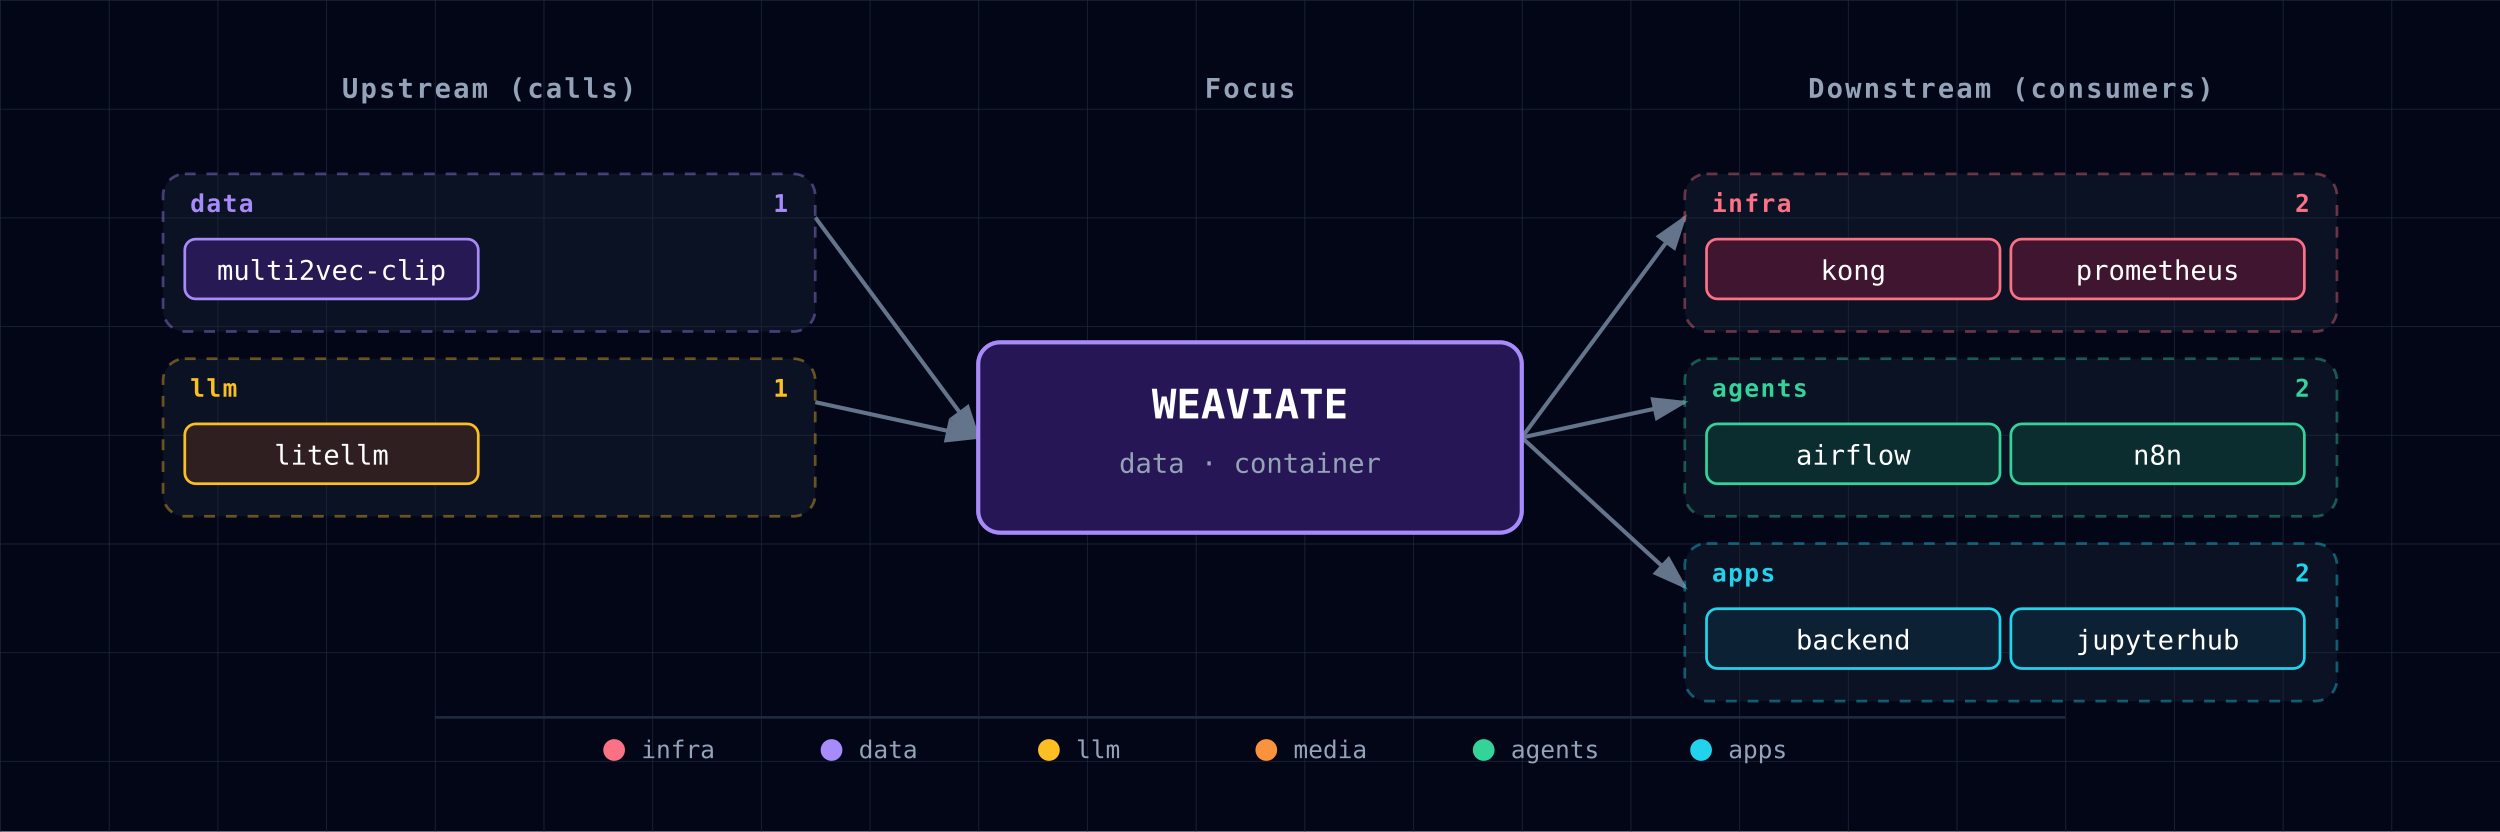
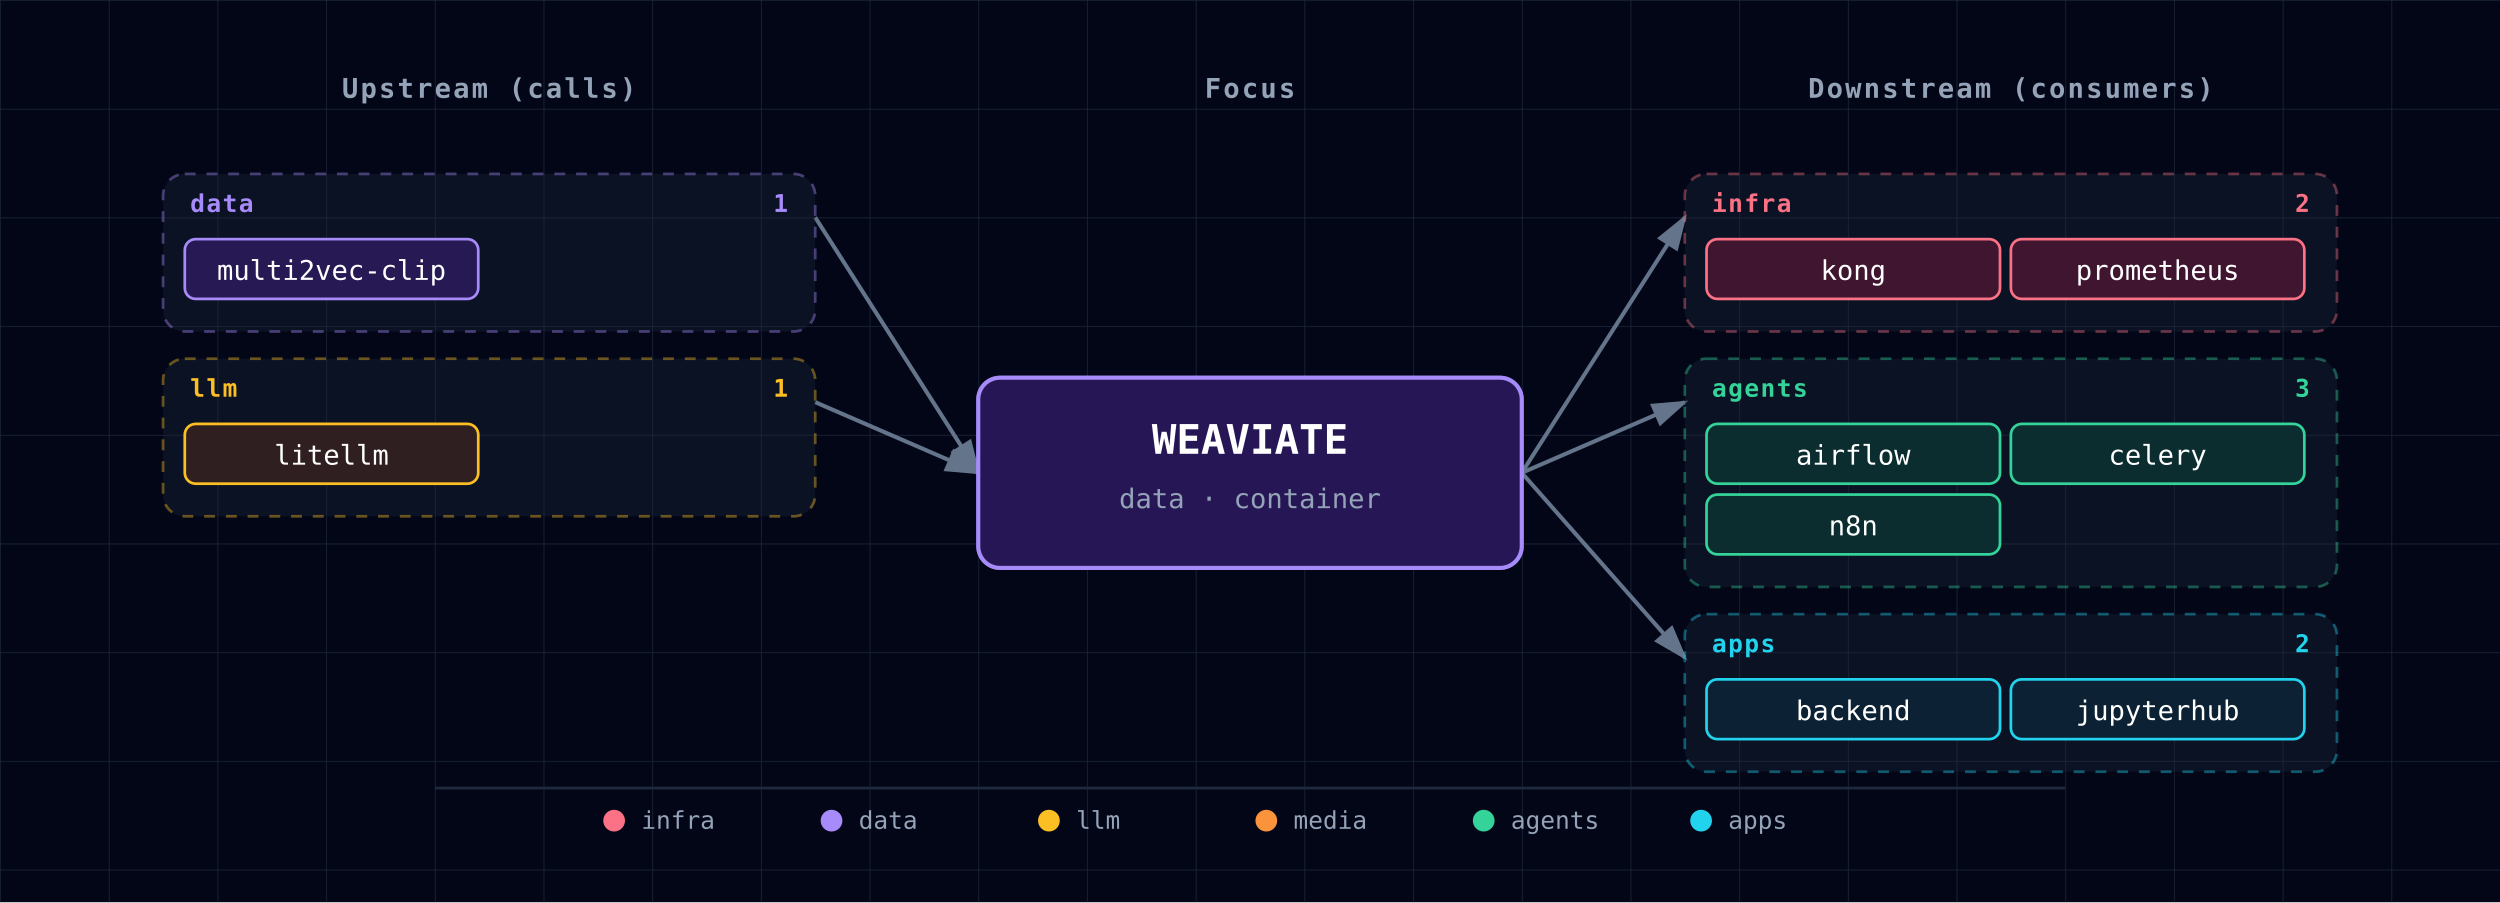
- <svg xmlns="http://www.w3.org/2000/svg" viewBox="0 0 920 306" font-family="'JetBrains Mono', 'Fira Code', Menlo, Consolas, monospace">
+ <svg xmlns="http://www.w3.org/2000/svg" viewBox="0 0 920 332" font-family="'JetBrains Mono', 'Fira Code', Menlo, Consolas, monospace">
  <defs>
    <pattern id="grid" width="40" height="40" patternUnits="userSpaceOnUse">
      <path d="M 40 0 L 0 0 0 40" fill="none" stroke="#1e293b" stroke-width="0.5" />
    </pattern>
    <marker id="arrowhead" markerWidth="9" markerHeight="6" refX="8" refY="3" orient="auto">
      <polygon points="0 0, 9 3, 0 6" fill="#64748b" />
    </marker>
    <filter id="focus-glow" x="-50%" y="-50%" width="200%" height="200%">
      <feGaussianBlur in="SourceAlpha" stdDeviation="6" />
      <feFlood flood-color="#a78bfa" flood-opacity="0.6" />
      <feComposite in2="SourceAlpha" operator="in" />
      <feMerge>
        <feMergeNode />
        <feMergeNode in="SourceGraphic" />
      </feMerge>
    </filter>
  </defs>
-   <rect width="920" height="306" fill="#020617" />
-   <rect width="920" height="306" fill="url(#grid)" />
+   <rect width="920" height="332" fill="#020617" />
+   <rect width="920" height="332" fill="url(#grid)" />
  <text x="180" y="36" fill="#94a3b8" font-size="10" font-weight="600" text-anchor="middle" letter-spacing="0.08em">Upstream (calls)</text>
  <text x="460" y="36" fill="#94a3b8" font-size="10" font-weight="600" text-anchor="middle" letter-spacing="0.08em">Focus</text>
  <text x="740" y="36" fill="#94a3b8" font-size="10" font-weight="600" text-anchor="middle" letter-spacing="0.08em">Downstream (consumers)</text>
-   <line x1="300" y1="80" x2="360" y2="161" stroke="#64748b" stroke-width="1.5" marker-end="url(#arrowhead)" />
-   <line x1="300" y1="148" x2="360" y2="161" stroke="#64748b" stroke-width="1.5" marker-end="url(#arrowhead)" />
-   <line x1="560" y1="161" x2="620" y2="80" stroke="#64748b" stroke-width="1.5" marker-end="url(#arrowhead)" />
-   <line x1="560" y1="161" x2="620" y2="148" stroke="#64748b" stroke-width="1.5" marker-end="url(#arrowhead)" />
-   <line x1="560" y1="161" x2="620" y2="216" stroke="#64748b" stroke-width="1.5" marker-end="url(#arrowhead)" />
+   <line x1="300" y1="80" x2="360" y2="174" stroke="#64748b" stroke-width="1.5" marker-end="url(#arrowhead)" />
+   <line x1="300" y1="148" x2="360" y2="174" stroke="#64748b" stroke-width="1.5" marker-end="url(#arrowhead)" />
+   <line x1="560" y1="174" x2="620" y2="80" stroke="#64748b" stroke-width="1.5" marker-end="url(#arrowhead)" />
+   <line x1="560" y1="174" x2="620" y2="148" stroke="#64748b" stroke-width="1.5" marker-end="url(#arrowhead)" />
+   <line x1="560" y1="174" x2="620" y2="242" stroke="#64748b" stroke-width="1.5" marker-end="url(#arrowhead)" />
  <g>
    <g class="cluster">
      <rect x="60" y="64" width="240" height="58" rx="8" fill="rgba(30,41,59,0.35)" stroke="#a78bfa" stroke-width="1" stroke-dasharray="4,4" stroke-opacity="0.4" />
      <text x="70" y="78" fill="#a78bfa" font-size="9" font-weight="700" text-anchor="start" style="letter-spacing:0.06em;text-transform:uppercase;">data</text>
      <text x="290" y="78" fill="#a78bfa" font-size="9" font-weight="600" text-anchor="end">1</text>
    </g>
    <g>
      <rect x="68" y="88" width="108" height="22" rx="4" fill="#0f172a" />
      <rect x="68" y="88" width="108" height="22" rx="4" fill="rgba(76, 29, 149, 0.4)" stroke="#a78bfa" stroke-width="1" />
      <text x="122" y="103" fill="white" font-size="10" text-anchor="middle">multi2vec-clip</text>
    </g>
    <g class="cluster">
      <rect x="60" y="132" width="240" height="58" rx="8" fill="rgba(30,41,59,0.35)" stroke="#fbbf24" stroke-width="1" stroke-dasharray="4,4" stroke-opacity="0.4" />
      <text x="70" y="146" fill="#fbbf24" font-size="9" font-weight="700" text-anchor="start" style="letter-spacing:0.06em;text-transform:uppercase;">llm</text>
      <text x="290" y="146" fill="#fbbf24" font-size="9" font-weight="600" text-anchor="end">1</text>
    </g>
    <g>
      <rect x="68" y="156" width="108" height="22" rx="4" fill="#0f172a" />
      <rect x="68" y="156" width="108" height="22" rx="4" fill="rgba(120, 53, 15, 0.3)" stroke="#fbbf24" stroke-width="1" />
      <text x="122" y="171" fill="white" font-size="10" text-anchor="middle">litellm</text>
    </g>
  </g>
  <g>
    <g class="cluster">
      <rect x="620" y="64" width="240" height="58" rx="8" fill="rgba(30,41,59,0.35)" stroke="#fb7185" stroke-width="1" stroke-dasharray="4,4" stroke-opacity="0.4" />
      <text x="630" y="78" fill="#fb7185" font-size="9" font-weight="700" text-anchor="start" style="letter-spacing:0.06em;text-transform:uppercase;">infra</text>
      <text x="850" y="78" fill="#fb7185" font-size="9" font-weight="600" text-anchor="end">2</text>
    </g>
    <g>
      <rect x="628" y="88" width="108" height="22" rx="4" fill="#0f172a" />
      <rect x="628" y="88" width="108" height="22" rx="4" fill="rgba(136, 19, 55, 0.4)" stroke="#fb7185" stroke-width="1" />
      <text x="682" y="103" fill="white" font-size="10" text-anchor="middle">kong</text>
    </g>
    <g>
      <rect x="740" y="88" width="108" height="22" rx="4" fill="#0f172a" />
      <rect x="740" y="88" width="108" height="22" rx="4" fill="rgba(136, 19, 55, 0.4)" stroke="#fb7185" stroke-width="1" />
      <text x="794" y="103" fill="white" font-size="10" text-anchor="middle">prometheus</text>
    </g>
    <g class="cluster">
-       <rect x="620" y="132" width="240" height="58" rx="8" fill="rgba(30,41,59,0.35)" stroke="#34d399" stroke-width="1" stroke-dasharray="4,4" stroke-opacity="0.4" />
+       <rect x="620" y="132" width="240" height="84" rx="8" fill="rgba(30,41,59,0.35)" stroke="#34d399" stroke-width="1" stroke-dasharray="4,4" stroke-opacity="0.4" />
      <text x="630" y="146" fill="#34d399" font-size="9" font-weight="700" text-anchor="start" style="letter-spacing:0.06em;text-transform:uppercase;">agents</text>
-       <text x="850" y="146" fill="#34d399" font-size="9" font-weight="600" text-anchor="end">2</text>
+       <text x="850" y="146" fill="#34d399" font-size="9" font-weight="600" text-anchor="end">3</text>
    </g>
    <g>
      <rect x="628" y="156" width="108" height="22" rx="4" fill="#0f172a" />
      <rect x="628" y="156" width="108" height="22" rx="4" fill="rgba(6, 78, 59, 0.4)" stroke="#34d399" stroke-width="1" />
      <text x="682" y="171" fill="white" font-size="10" text-anchor="middle">airflow</text>
    </g>
    <g>
      <rect x="740" y="156" width="108" height="22" rx="4" fill="#0f172a" />
      <rect x="740" y="156" width="108" height="22" rx="4" fill="rgba(6, 78, 59, 0.4)" stroke="#34d399" stroke-width="1" />
-       <text x="794" y="171" fill="white" font-size="10" text-anchor="middle">n8n</text>
+       <text x="794" y="171" fill="white" font-size="10" text-anchor="middle">celery</text>
+     </g>
+     <g>
+       <rect x="628" y="182" width="108" height="22" rx="4" fill="#0f172a" />
+       <rect x="628" y="182" width="108" height="22" rx="4" fill="rgba(6, 78, 59, 0.4)" stroke="#34d399" stroke-width="1" />
+       <text x="682" y="197" fill="white" font-size="10" text-anchor="middle">n8n</text>
    </g>
    <g class="cluster">
-       <rect x="620" y="200" width="240" height="58" rx="8" fill="rgba(30,41,59,0.35)" stroke="#22d3ee" stroke-width="1" stroke-dasharray="4,4" stroke-opacity="0.4" />
-       <text x="630" y="214" fill="#22d3ee" font-size="9" font-weight="700" text-anchor="start" style="letter-spacing:0.06em;text-transform:uppercase;">apps</text>
-       <text x="850" y="214" fill="#22d3ee" font-size="9" font-weight="600" text-anchor="end">2</text>
+       <rect x="620" y="226" width="240" height="58" rx="8" fill="rgba(30,41,59,0.35)" stroke="#22d3ee" stroke-width="1" stroke-dasharray="4,4" stroke-opacity="0.4" />
+       <text x="630" y="240" fill="#22d3ee" font-size="9" font-weight="700" text-anchor="start" style="letter-spacing:0.06em;text-transform:uppercase;">apps</text>
+       <text x="850" y="240" fill="#22d3ee" font-size="9" font-weight="600" text-anchor="end">2</text>
    </g>
    <g>
-       <rect x="628" y="224" width="108" height="22" rx="4" fill="#0f172a" />
-       <rect x="628" y="224" width="108" height="22" rx="4" fill="rgba(8, 51, 68, 0.4)" stroke="#22d3ee" stroke-width="1" />
-       <text x="682" y="239" fill="white" font-size="10" text-anchor="middle">backend</text>
+       <rect x="628" y="250" width="108" height="22" rx="4" fill="#0f172a" />
+       <rect x="628" y="250" width="108" height="22" rx="4" fill="rgba(8, 51, 68, 0.4)" stroke="#22d3ee" stroke-width="1" />
+       <text x="682" y="265" fill="white" font-size="10" text-anchor="middle">backend</text>
    </g>
    <g>
-       <rect x="740" y="224" width="108" height="22" rx="4" fill="#0f172a" />
-       <rect x="740" y="224" width="108" height="22" rx="4" fill="rgba(8, 51, 68, 0.4)" stroke="#22d3ee" stroke-width="1" />
-       <text x="794" y="239" fill="white" font-size="10" text-anchor="middle">jupyterhub</text>
+       <rect x="740" y="250" width="108" height="22" rx="4" fill="#0f172a" />
+       <rect x="740" y="250" width="108" height="22" rx="4" fill="rgba(8, 51, 68, 0.4)" stroke="#22d3ee" stroke-width="1" />
+       <text x="794" y="265" fill="white" font-size="10" text-anchor="middle">jupyterhub</text>
    </g>
  </g>
  <g class="focus" filter="url(#focus-glow)">
-     <rect x="360" y="126" width="200" height="70" rx="8" fill="#0f172a" />
-     <rect x="360" y="126" width="200" height="70" rx="8" fill="rgba(76, 29, 149, 0.4)" stroke="#a78bfa" stroke-width="1.5" />
-     <text x="460" y="154" fill="white" font-size="15" font-weight="700" text-anchor="middle">WEAVIATE</text>
-     <text x="460" y="174" fill="#94a3b8" font-size="10" text-anchor="middle">data · container</text>
+     <rect x="360" y="139" width="200" height="70" rx="8" fill="#0f172a" />
+     <rect x="360" y="139" width="200" height="70" rx="8" fill="rgba(76, 29, 149, 0.4)" stroke="#a78bfa" stroke-width="1.5" />
+     <text x="460" y="167" fill="white" font-size="15" font-weight="700" text-anchor="middle">WEAVIATE</text>
+     <text x="460" y="187" fill="#94a3b8" font-size="10" text-anchor="middle">data · container</text>
  </g>
  <g class="legend">
-     <line x1="160" y1="264" x2="760" y2="264" stroke="#1e293b" stroke-width="1" />
-     <circle cx="226" cy="276" r="4" fill="#fb7185" />
-     <text x="236" y="279" fill="#94a3b8" font-size="9" font-weight="400" text-anchor="start">infra</text>
-     <circle cx="306" cy="276" r="4" fill="#a78bfa" />
-     <text x="316" y="279" fill="#94a3b8" font-size="9" font-weight="400" text-anchor="start">data</text>
-     <circle cx="386" cy="276" r="4" fill="#fbbf24" />
-     <text x="396" y="279" fill="#94a3b8" font-size="9" font-weight="400" text-anchor="start">llm</text>
-     <circle cx="466" cy="276" r="4" fill="#fb923c" />
-     <text x="476" y="279" fill="#94a3b8" font-size="9" font-weight="400" text-anchor="start">media</text>
-     <circle cx="546" cy="276" r="4" fill="#34d399" />
-     <text x="556" y="279" fill="#94a3b8" font-size="9" font-weight="400" text-anchor="start">agents</text>
-     <circle cx="626" cy="276" r="4" fill="#22d3ee" />
-     <text x="636" y="279" fill="#94a3b8" font-size="9" font-weight="400" text-anchor="start">apps</text>
+     <line x1="160" y1="290" x2="760" y2="290" stroke="#1e293b" stroke-width="1" />
+     <circle cx="226" cy="302" r="4" fill="#fb7185" />
+     <text x="236" y="305" fill="#94a3b8" font-size="9" font-weight="400" text-anchor="start">infra</text>
+     <circle cx="306" cy="302" r="4" fill="#a78bfa" />
+     <text x="316" y="305" fill="#94a3b8" font-size="9" font-weight="400" text-anchor="start">data</text>
+     <circle cx="386" cy="302" r="4" fill="#fbbf24" />
+     <text x="396" y="305" fill="#94a3b8" font-size="9" font-weight="400" text-anchor="start">llm</text>
+     <circle cx="466" cy="302" r="4" fill="#fb923c" />
+     <text x="476" y="305" fill="#94a3b8" font-size="9" font-weight="400" text-anchor="start">media</text>
+     <circle cx="546" cy="302" r="4" fill="#34d399" />
+     <text x="556" y="305" fill="#94a3b8" font-size="9" font-weight="400" text-anchor="start">agents</text>
+     <circle cx="626" cy="302" r="4" fill="#22d3ee" />
+     <text x="636" y="305" fill="#94a3b8" font-size="9" font-weight="400" text-anchor="start">apps</text>
  </g>
</svg>
